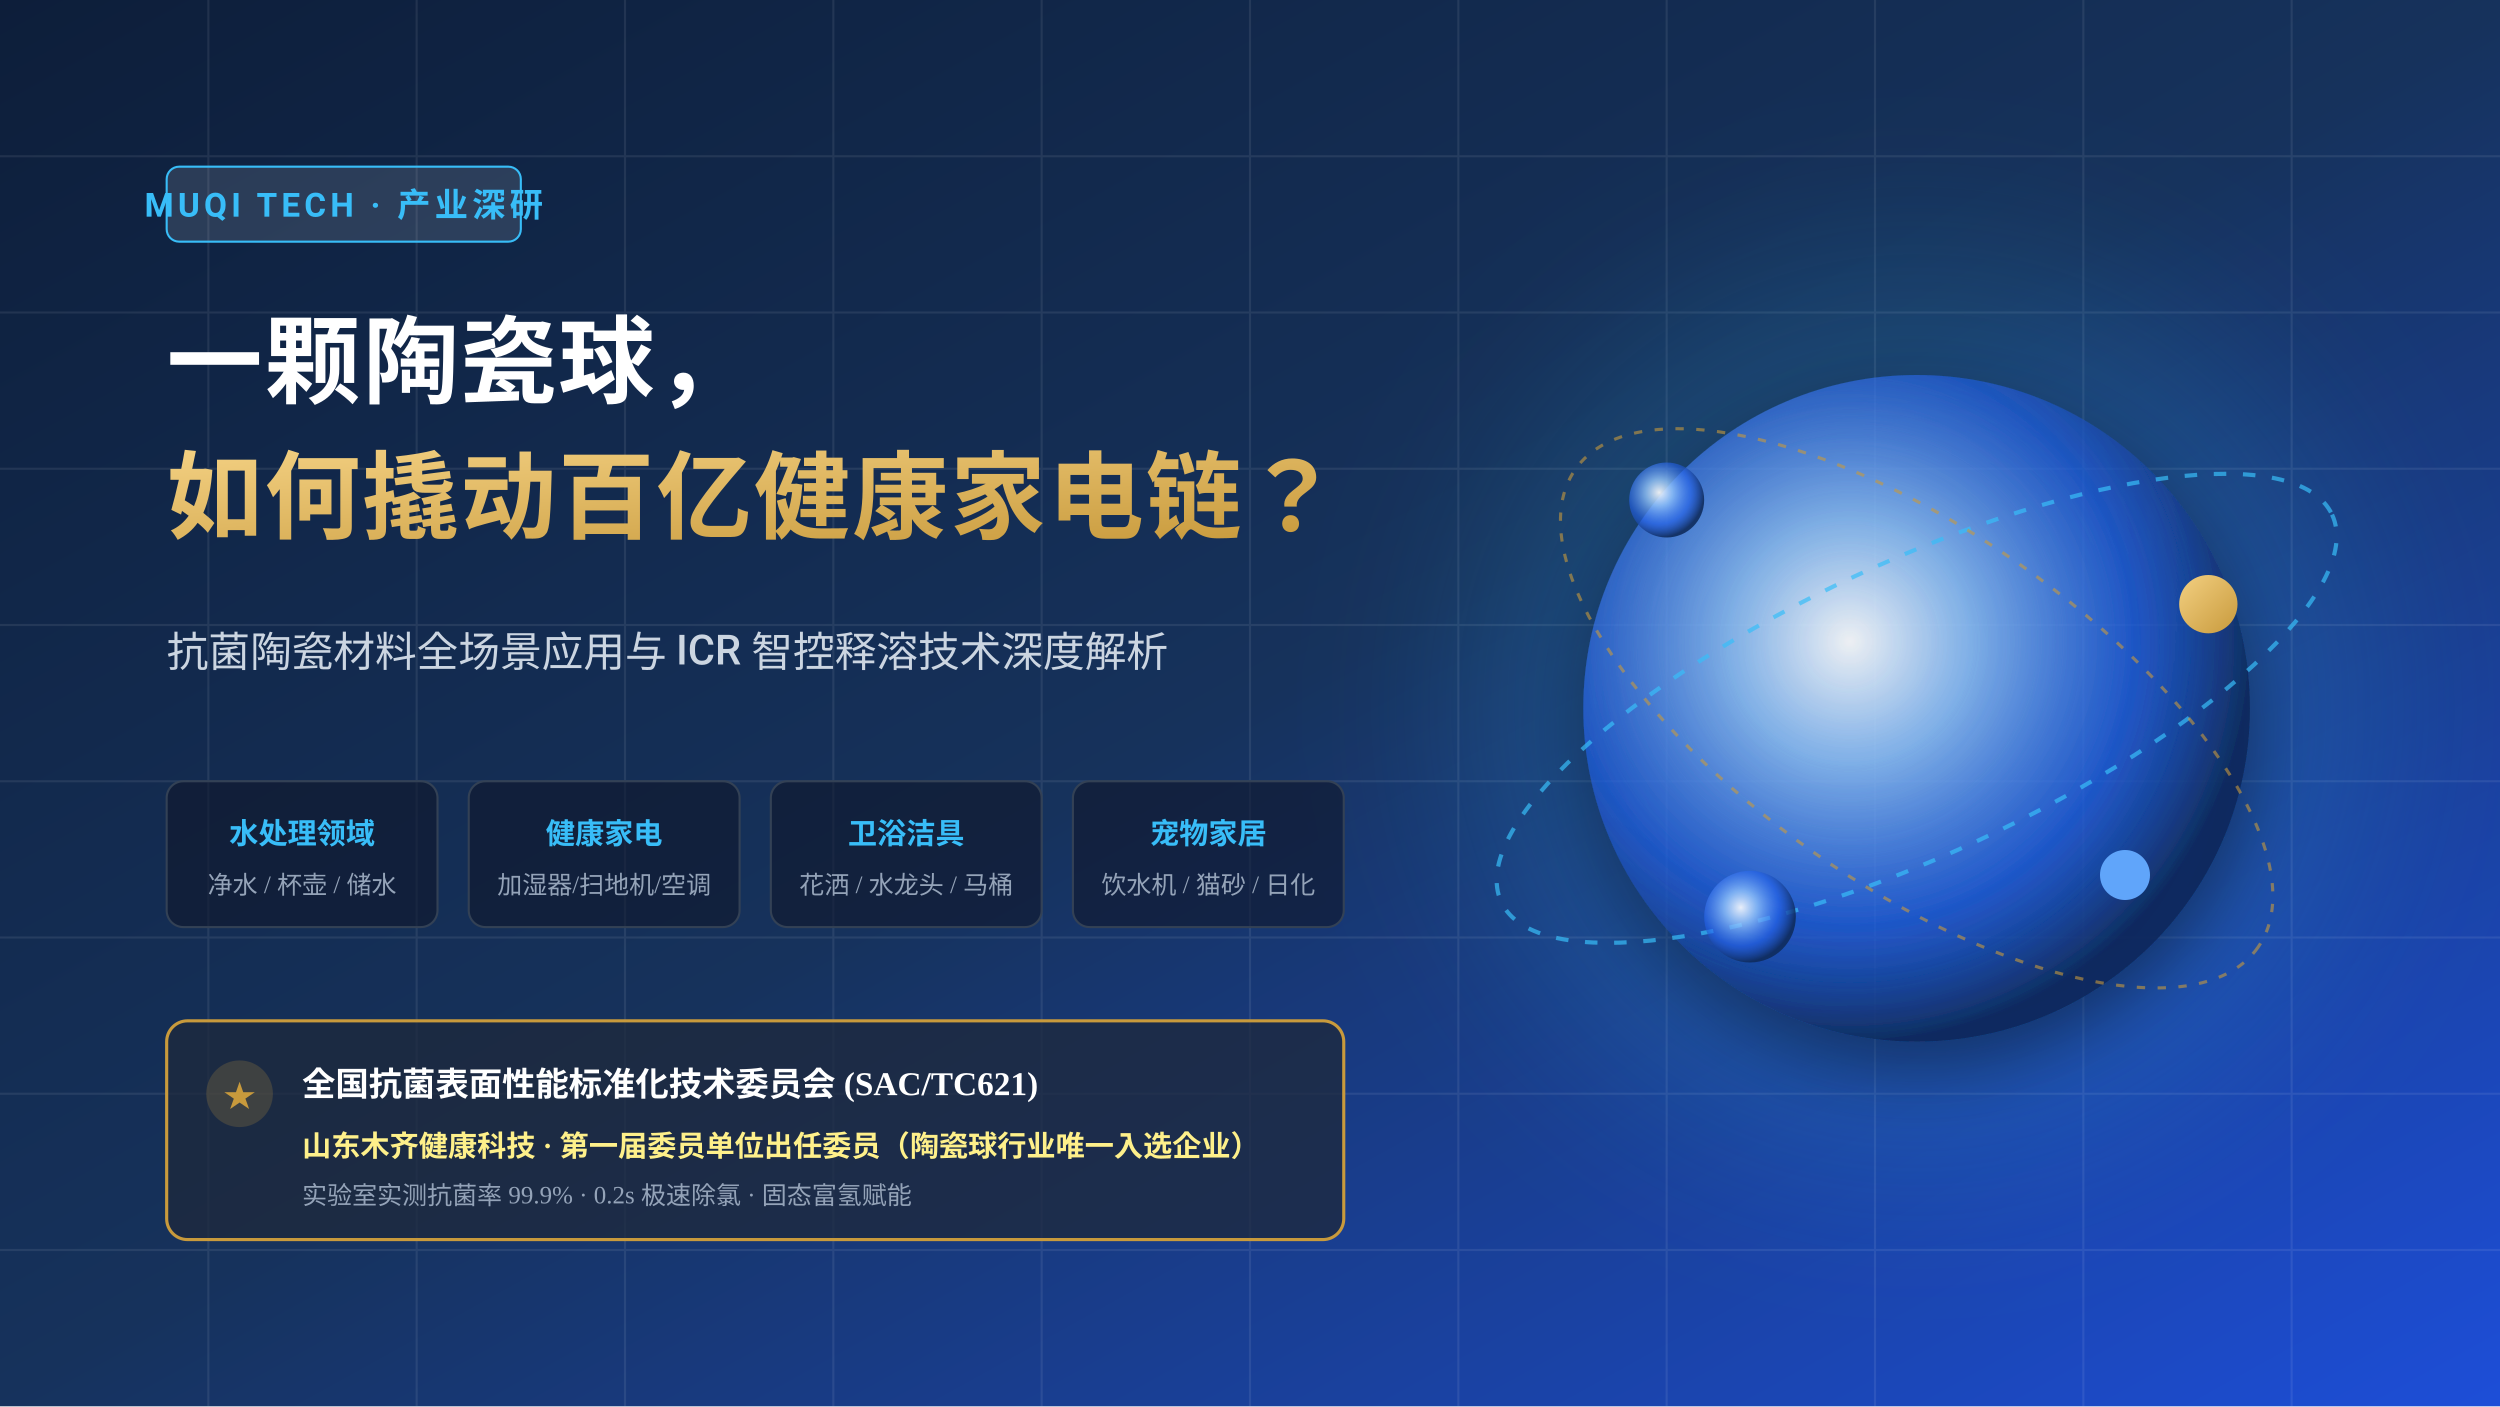
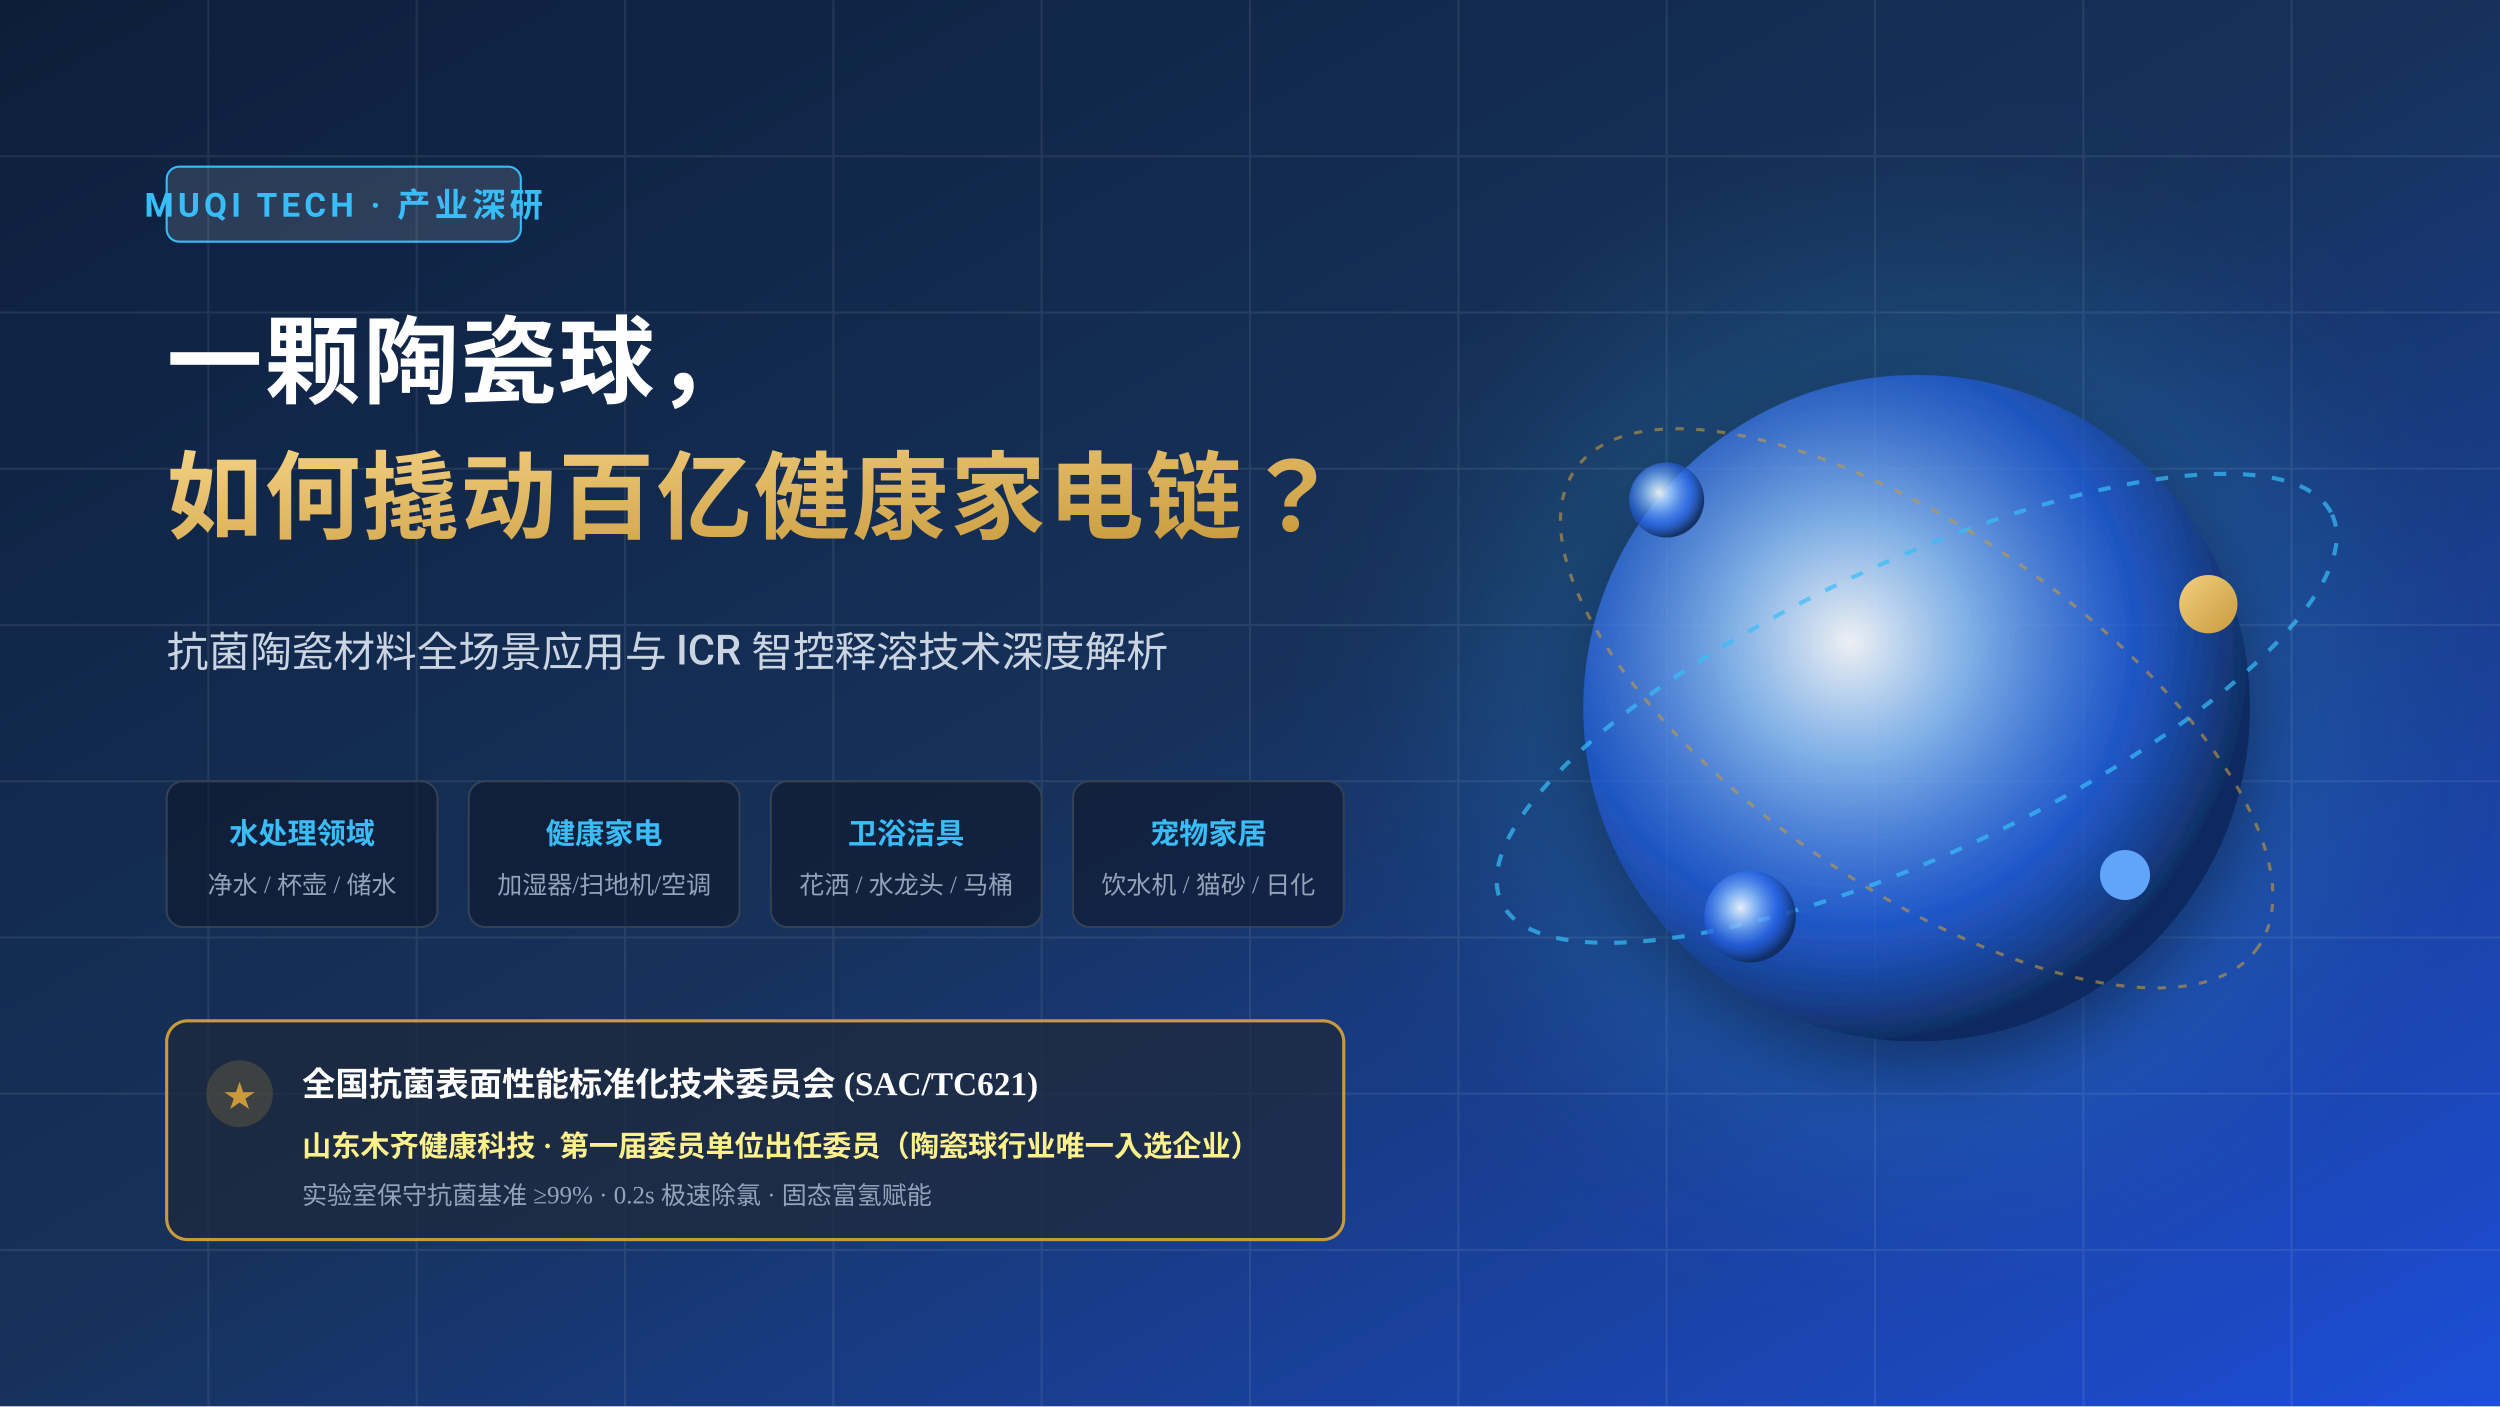
<svg xmlns="http://www.w3.org/2000/svg" viewBox="0 0 1200 675" width="1200" height="675">
  <defs>
    <linearGradient id="bg" x1="0%" y1="0%" x2="100%" y2="100%">
      <stop offset="0%" stop-color="#0d1e3a" />
      <stop offset="50%" stop-color="#16325c" />
      <stop offset="100%" stop-color="#1d4ed8" />
    </linearGradient>
    <linearGradient id="goldGrad" x1="0%" y1="0%" x2="100%" y2="100%">
      <stop offset="0%" stop-color="#f3d082" />
      <stop offset="100%" stop-color="#c89a3c" />
    </linearGradient>
    <radialGradient id="sphereGlow" cx="40%" cy="40%" r="60%">
      <stop offset="0%" stop-color="#ffffff" stop-opacity="0.9" />
      <stop offset="30%" stop-color="#93c5fd" stop-opacity="0.8" />
      <stop offset="70%" stop-color="#2563eb" stop-opacity="0.6" />
      <stop offset="100%" stop-color="#0f2b5c" stop-opacity="0.9" />
    </radialGradient>
    <filter id="shadow" x="-20%" y="-20%" width="140%" height="140%">
      <feDropShadow dx="0" dy="12" stdDeviation="16" flood-color="#000000" flood-opacity="0.45" />
    </filter>
  </defs>
  <rect width="1200" height="675" fill="url(#bg)" />
  <g opacity="0.08" stroke="#ffffff" stroke-width="1">
    <path d="M0 75 H1200 M0 150 H1200 M0 225 H1200 M0 300 H1200 M0 375 H1200 M0 450 H1200 M0 525 H1200 M0 600 H1200" />
    <path d="M100 0 V675 M200 0 V675 M300 0 V675 M400 0 V675 M500 0 V675 M600 0 V675 M700 0 V675 M800 0 V675 M900 0 V675 M1000 0 V675 M1100 0 V675" />
  </g>
  <circle cx="920" cy="340" r="220" fill="#38bdf8" opacity="0.15" filter="blur(40px)" />
  <circle cx="920" cy="340" r="160" fill="url(#sphereGlow)" filter="url(#shadow)" />
  <ellipse cx="920" cy="340" rx="220" ry="70" fill="none" stroke="#38bdf8" stroke-width="2" stroke-dasharray="6 8" opacity="0.7" transform="rotate(-25 920 340)" />
  <ellipse cx="920" cy="340" rx="200" ry="85" fill="none" stroke="#c89a3c" stroke-width="1.5" stroke-dasharray="4 6" opacity="0.6" transform="rotate(35 920 340)" />
  <circle cx="800" cy="240" r="18" fill="url(#sphereGlow)" />
  <circle cx="1060" cy="290" r="14" fill="url(#goldGrad)" />
  <circle cx="840" cy="440" r="22" fill="url(#sphereGlow)" />
  <circle cx="1020" cy="420" r="12" fill="#60a5fa" />
  <rect x="80" y="80" width="170" height="36" rx="6" fill="#ffffff" fill-opacity="0.12" stroke="#38bdf8" stroke-width="1" />
  <text x="165" y="104" fill="#38bdf8" font-size="16" font-weight="bold" font-family="-apple-system, BlinkMacSystemFont, 'Segoe UI', Roboto, sans-serif" text-anchor="middle" letter-spacing="2">MUQI TECH · 产业深研</text>
  <text x="80" y="190" fill="#ffffff" font-size="46" font-weight="900" font-family="-apple-system, BlinkMacSystemFont, 'Segoe UI', Roboto, sans-serif" letter-spacing="1">一颗陶瓷球，</text>
  <text x="80" y="255" fill="url(#goldGrad)" font-size="46" font-weight="900" font-family="-apple-system, BlinkMacSystemFont, 'Segoe UI', Roboto, sans-serif" letter-spacing="1">如何撬动百亿健康家电链？</text>
  <text x="80" y="320" fill="#cbd5e1" font-size="20" font-family="-apple-system, BlinkMacSystemFont, 'Segoe UI', Roboto, sans-serif" font-weight="500">抗菌陶瓷材料全场景应用与 ICR 智控释溶技术深度解析</text>
  <g transform="translate(80, 375)">
    <rect x="0" y="0" width="130" height="70" rx="8" fill="#0f172a" fill-opacity="0.6" stroke="#334155" />
    <text x="65" y="30" fill="#38bdf8" font-size="14" font-weight="bold" text-anchor="middle">水处理领域</text>
    <text x="65" y="54" fill="#94a3b8" font-size="12" text-anchor="middle">净水 / 杯壶 / 储水</text>
    <rect x="145" y="0" width="130" height="70" rx="8" fill="#0f172a" fill-opacity="0.6" stroke="#334155" />
    <text x="210" y="30" fill="#38bdf8" font-size="14" font-weight="bold" text-anchor="middle">健康家电</text>
    <text x="210" y="54" fill="#94a3b8" font-size="12" text-anchor="middle">加湿器/扫地机/空调</text>
    <rect x="290" y="0" width="130" height="70" rx="8" fill="#0f172a" fill-opacity="0.6" stroke="#334155" />
    <text x="355" y="30" fill="#38bdf8" font-size="14" font-weight="bold" text-anchor="middle">卫浴洁具</text>
    <text x="355" y="54" fill="#94a3b8" font-size="12" text-anchor="middle">花洒 / 水龙头 / 马桶</text>
    <rect x="435" y="0" width="130" height="70" rx="8" fill="#0f172a" fill-opacity="0.6" stroke="#334155" />
    <text x="500" y="30" fill="#38bdf8" font-size="14" font-weight="bold" text-anchor="middle">宠物家居</text>
    <text x="500" y="54" fill="#94a3b8" font-size="12" text-anchor="middle">饮水机 / 猫砂 / 日化</text>
  </g>
  <g transform="translate(80, 490)">
    <rect x="0" y="0" width="565" height="105" rx="10" fill="#1e293b" fill-opacity="0.75" stroke="#c89a3c" stroke-width="1.5" />
    <circle cx="35" cy="35" r="16" fill="#c89a3c" opacity="0.2" />
    <text x="35" y="41" fill="#c89a3c" font-size="16" font-weight="bold" text-anchor="middle">★</text>
    <text x="65" y="36" fill="#ffffff" font-size="16" font-weight="bold">全国抗菌表面性能标准化技术委员会 (SAC/TC621)</text>
    <text x="65" y="65" fill="#fef08a" font-size="14" font-weight="bold">山东木齐健康科技 · 第一届委员单位出任委员（陶瓷球行业唯一入选企业）</text>
-     <text x="65" y="88" fill="#94a3b8" font-size="12">实验室实测抗菌率 99.9% · 0.2s 极速除氯 · 固态富氢赋能</text>
+     <text x="65" y="88" fill="#94a3b8" font-size="12">实验室保守抗菌基准 ≥99% · 0.2s 极速除氯 · 固态富氢赋能</text>
  </g>
</svg>
